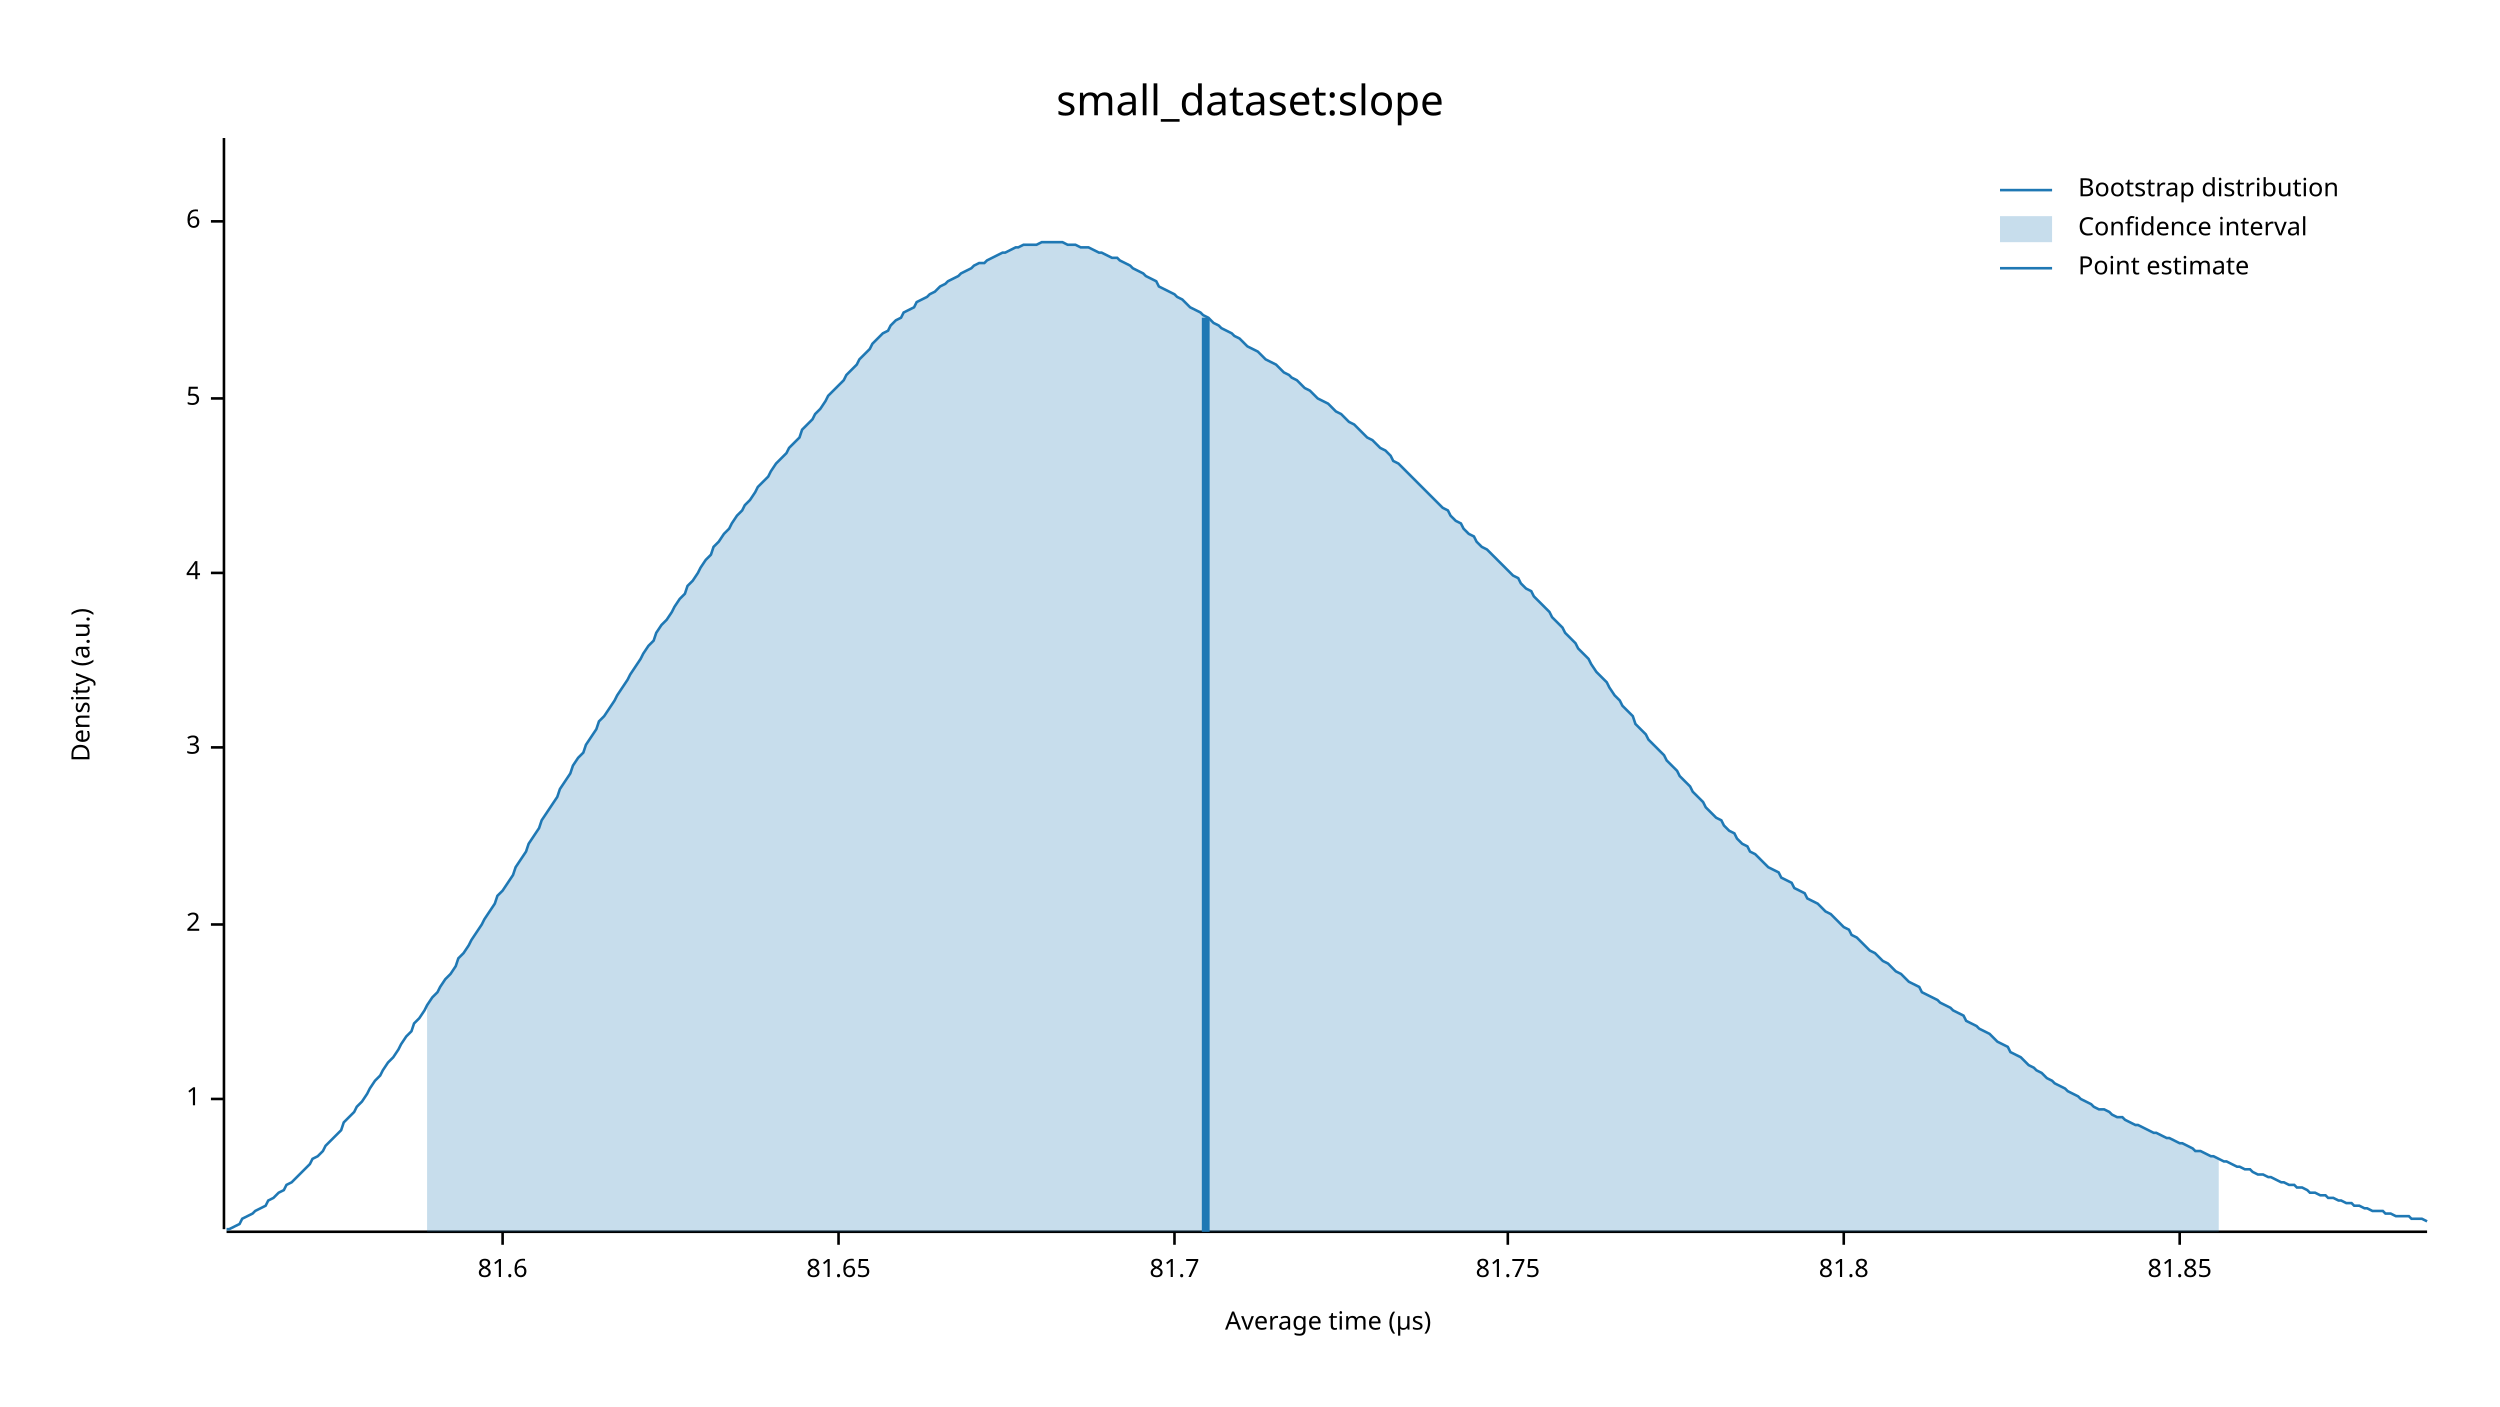
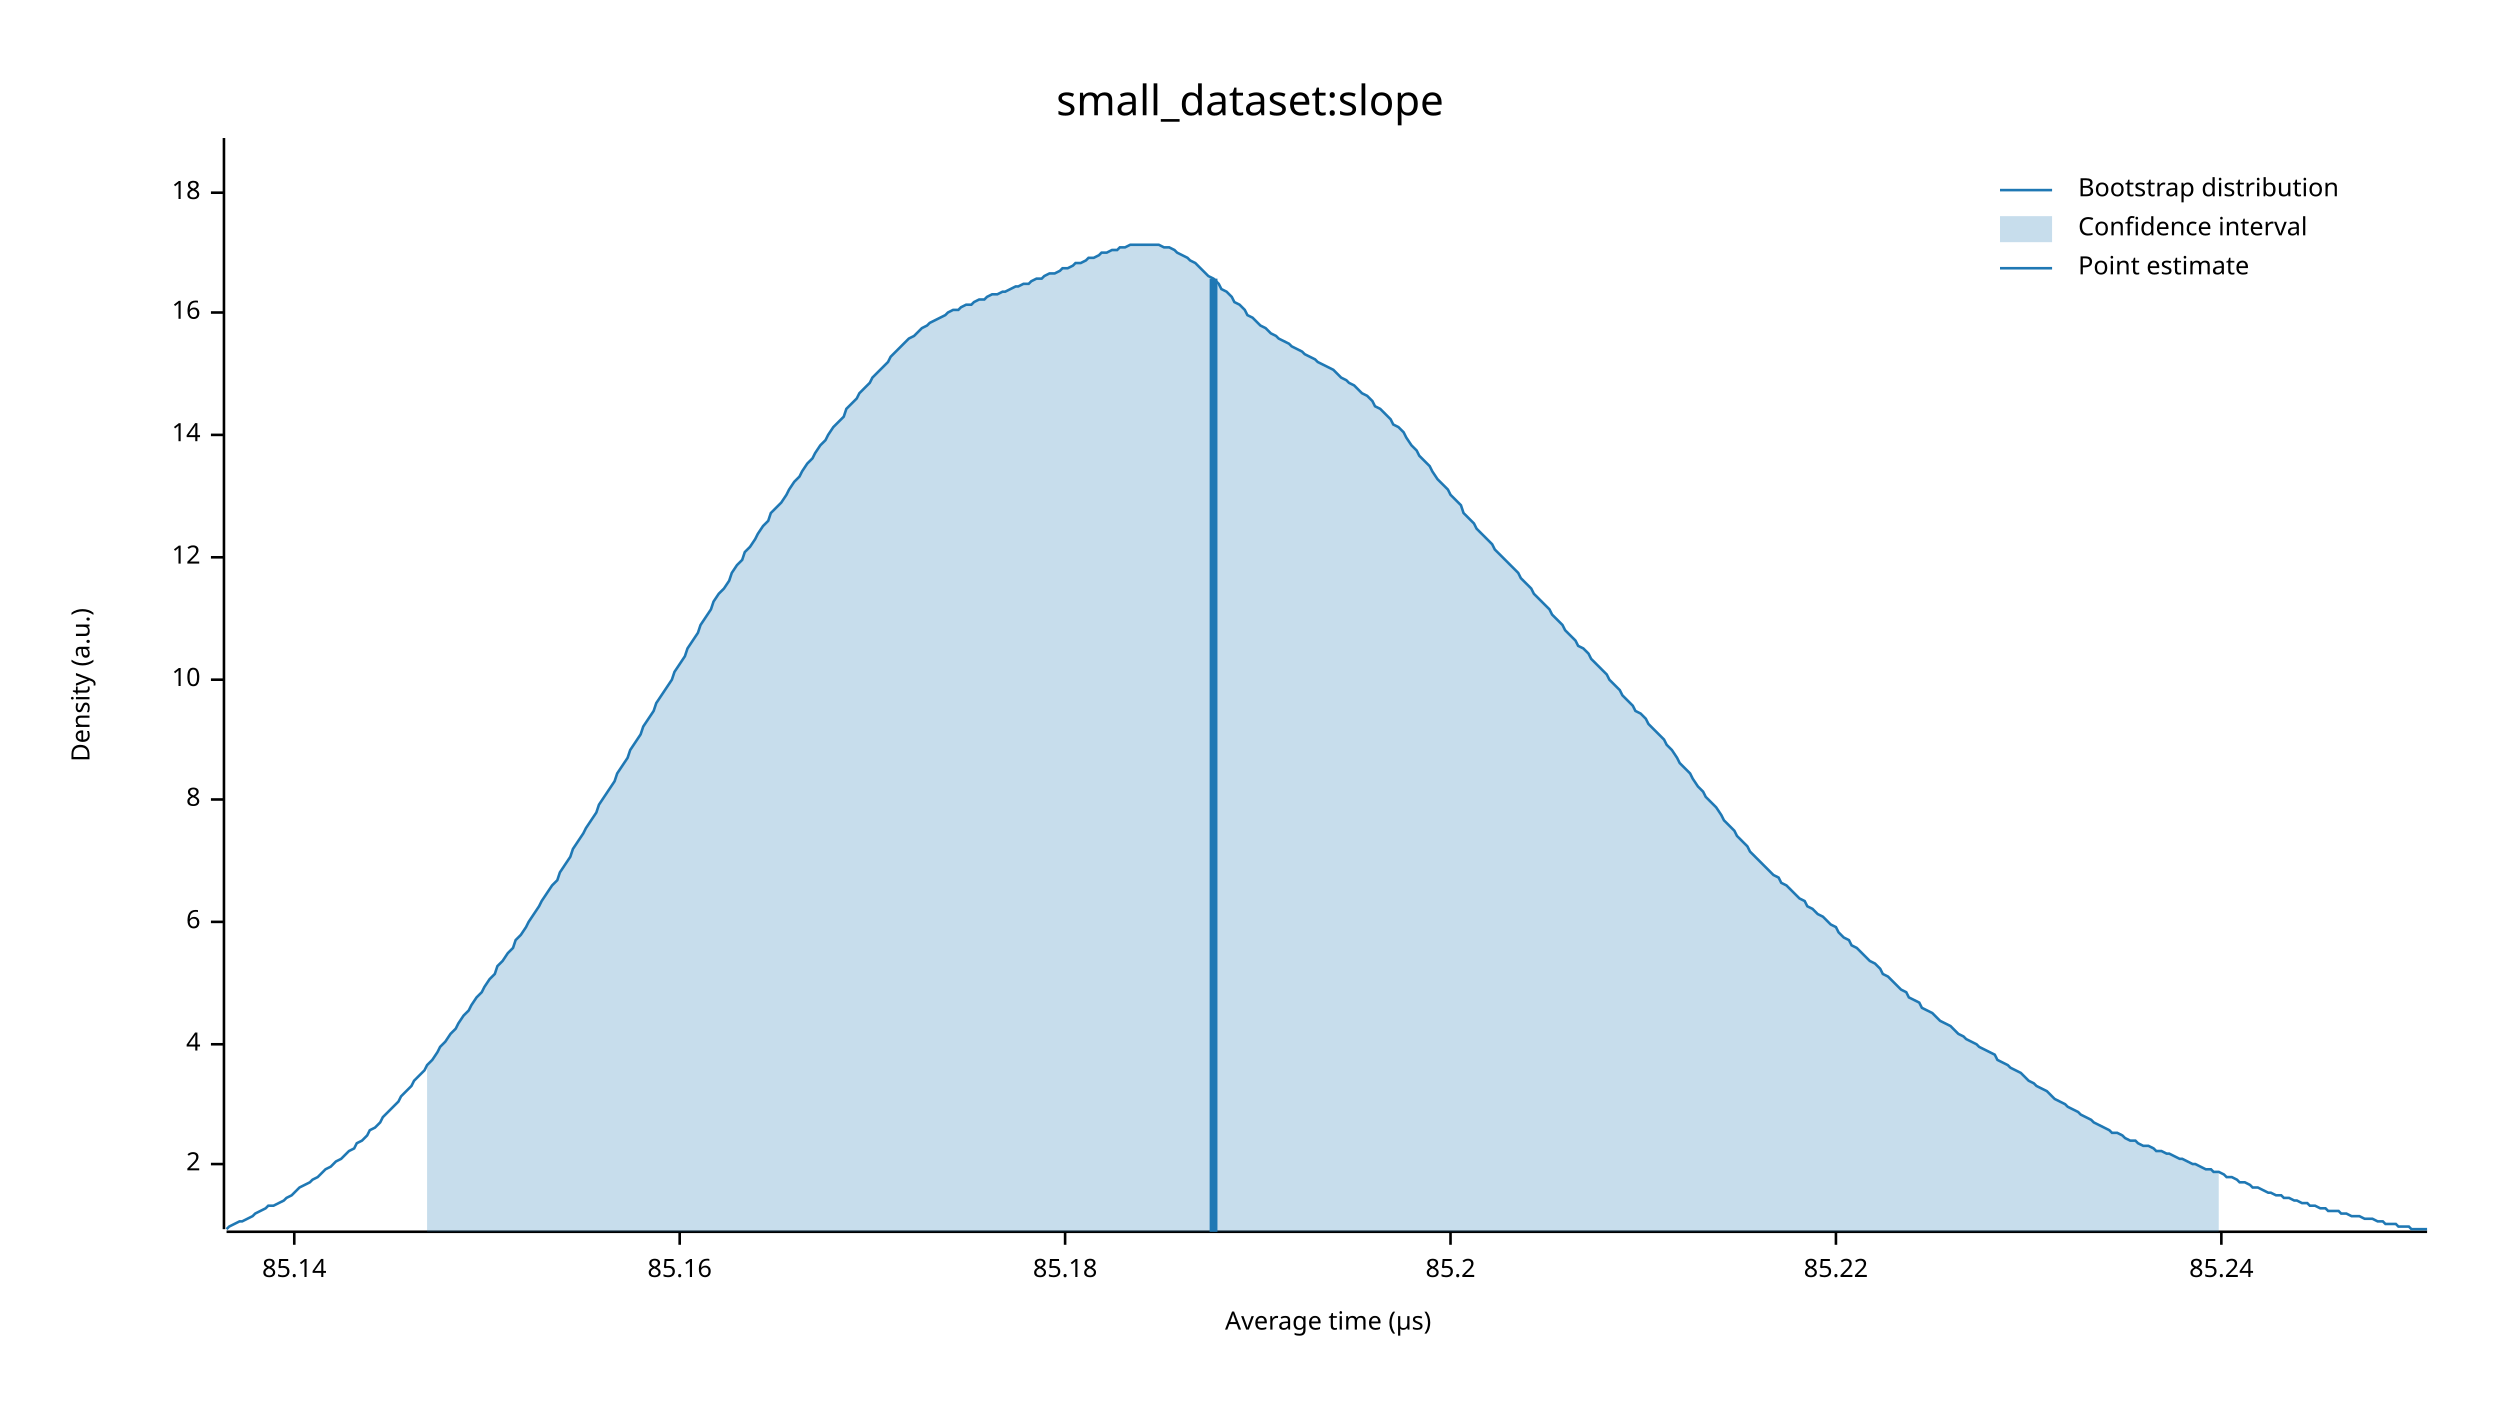
<svg xmlns="http://www.w3.org/2000/svg" width="960" height="540" viewBox="0 0 960 540">
  <text x="480" y="32" dy="0.76em" text-anchor="middle" font-family="sans-serif" font-size="16.129" opacity="1" fill="#000000">
small_dataset:slope
</text>
  <text x="27" y="263" dy="0.76em" text-anchor="middle" font-family="sans-serif" font-size="9.677" opacity="1" fill="#000000" transform="rotate(270, 27, 263)">
Density (a.u.)
</text>
  <text x="510" y="513" dy="-0.5ex" text-anchor="middle" font-family="sans-serif" font-size="9.677" opacity="1" fill="#000000">
Average time (µs)
</text>
  <polyline fill="none" opacity="1" stroke="#000000" stroke-width="1" points="86,53 86,472 " />
-   <text x="77" y="422" dy="0.5ex" text-anchor="end" font-family="sans-serif" font-size="9.677" opacity="1" fill="#000000">
- 1
- </text>
-   <polyline fill="none" opacity="1" stroke="#000000" stroke-width="1" points="81,422 86,422 " />
-   <text x="77" y="355" dy="0.5ex" text-anchor="end" font-family="sans-serif" font-size="9.677" opacity="1" fill="#000000">
+   <text x="77" y="447" dy="0.5ex" text-anchor="end" font-family="sans-serif" font-size="9.677" opacity="1" fill="#000000">
2
</text>
-   <polyline fill="none" opacity="1" stroke="#000000" stroke-width="1" points="81,355 86,355 " />
-   <text x="77" y="287" dy="0.5ex" text-anchor="end" font-family="sans-serif" font-size="9.677" opacity="1" fill="#000000">
- 3
- </text>
-   <polyline fill="none" opacity="1" stroke="#000000" stroke-width="1" points="81,287 86,287 " />
-   <text x="77" y="220" dy="0.5ex" text-anchor="end" font-family="sans-serif" font-size="9.677" opacity="1" fill="#000000">
+   <polyline fill="none" opacity="1" stroke="#000000" stroke-width="1" points="81,447 86,447 " />
+   <text x="77" y="401" dy="0.5ex" text-anchor="end" font-family="sans-serif" font-size="9.677" opacity="1" fill="#000000">
4
</text>
-   <polyline fill="none" opacity="1" stroke="#000000" stroke-width="1" points="81,220 86,220 " />
-   <text x="77" y="153" dy="0.5ex" text-anchor="end" font-family="sans-serif" font-size="9.677" opacity="1" fill="#000000">
- 5
- </text>
-   <polyline fill="none" opacity="1" stroke="#000000" stroke-width="1" points="81,153 86,153 " />
-   <text x="77" y="85" dy="0.5ex" text-anchor="end" font-family="sans-serif" font-size="9.677" opacity="1" fill="#000000">
+   <polyline fill="none" opacity="1" stroke="#000000" stroke-width="1" points="81,401 86,401 " />
+   <text x="77" y="354" dy="0.5ex" text-anchor="end" font-family="sans-serif" font-size="9.677" opacity="1" fill="#000000">
6
</text>
-   <polyline fill="none" opacity="1" stroke="#000000" stroke-width="1" points="81,85 86,85 " />
+   <polyline fill="none" opacity="1" stroke="#000000" stroke-width="1" points="81,354 86,354 " />
+   <text x="77" y="307" dy="0.5ex" text-anchor="end" font-family="sans-serif" font-size="9.677" opacity="1" fill="#000000">
+ 8
+ </text>
+   <polyline fill="none" opacity="1" stroke="#000000" stroke-width="1" points="81,307 86,307 " />
+   <text x="77" y="261" dy="0.5ex" text-anchor="end" font-family="sans-serif" font-size="9.677" opacity="1" fill="#000000">
+ 10
+ </text>
+   <polyline fill="none" opacity="1" stroke="#000000" stroke-width="1" points="81,261 86,261 " />
+   <text x="77" y="214" dy="0.5ex" text-anchor="end" font-family="sans-serif" font-size="9.677" opacity="1" fill="#000000">
+ 12
+ </text>
+   <polyline fill="none" opacity="1" stroke="#000000" stroke-width="1" points="81,214 86,214 " />
+   <text x="77" y="167" dy="0.5ex" text-anchor="end" font-family="sans-serif" font-size="9.677" opacity="1" fill="#000000">
+ 14
+ </text>
+   <polyline fill="none" opacity="1" stroke="#000000" stroke-width="1" points="81,167 86,167 " />
+   <text x="77" y="120" dy="0.5ex" text-anchor="end" font-family="sans-serif" font-size="9.677" opacity="1" fill="#000000">
+ 16
+ </text>
+   <polyline fill="none" opacity="1" stroke="#000000" stroke-width="1" points="81,120 86,120 " />
+   <text x="77" y="74" dy="0.5ex" text-anchor="end" font-family="sans-serif" font-size="9.677" opacity="1" fill="#000000">
+ 18
+ </text>
+   <polyline fill="none" opacity="1" stroke="#000000" stroke-width="1" points="81,74 86,74 " />
  <polyline fill="none" opacity="1" stroke="#000000" stroke-width="1" points="87,473 932,473 " />
-   <text x="193" y="483" dy="0.76em" text-anchor="middle" font-family="sans-serif" font-size="9.677" opacity="1" fill="#000000">
- 81.6
+   <text x="113" y="483" dy="0.76em" text-anchor="middle" font-family="sans-serif" font-size="9.677" opacity="1" fill="#000000">
+ 85.14
</text>
-   <polyline fill="none" opacity="1" stroke="#000000" stroke-width="1" points="193,473 193,478 " />
-   <text x="322" y="483" dy="0.76em" text-anchor="middle" font-family="sans-serif" font-size="9.677" opacity="1" fill="#000000">
- 81.65
+   <polyline fill="none" opacity="1" stroke="#000000" stroke-width="1" points="113,473 113,478 " />
+   <text x="261" y="483" dy="0.76em" text-anchor="middle" font-family="sans-serif" font-size="9.677" opacity="1" fill="#000000">
+ 85.16
</text>
-   <polyline fill="none" opacity="1" stroke="#000000" stroke-width="1" points="322,473 322,478 " />
-   <text x="451" y="483" dy="0.76em" text-anchor="middle" font-family="sans-serif" font-size="9.677" opacity="1" fill="#000000">
- 81.7
+   <polyline fill="none" opacity="1" stroke="#000000" stroke-width="1" points="261,473 261,478 " />
+   <text x="409" y="483" dy="0.76em" text-anchor="middle" font-family="sans-serif" font-size="9.677" opacity="1" fill="#000000">
+ 85.18
</text>
-   <polyline fill="none" opacity="1" stroke="#000000" stroke-width="1" points="451,473 451,478 " />
-   <text x="579" y="483" dy="0.76em" text-anchor="middle" font-family="sans-serif" font-size="9.677" opacity="1" fill="#000000">
- 81.75
+   <polyline fill="none" opacity="1" stroke="#000000" stroke-width="1" points="409,473 409,478 " />
+   <text x="557" y="483" dy="0.76em" text-anchor="middle" font-family="sans-serif" font-size="9.677" opacity="1" fill="#000000">
+ 85.2
</text>
-   <polyline fill="none" opacity="1" stroke="#000000" stroke-width="1" points="579,473 579,478 " />
-   <text x="708" y="483" dy="0.76em" text-anchor="middle" font-family="sans-serif" font-size="9.677" opacity="1" fill="#000000">
- 81.8
+   <polyline fill="none" opacity="1" stroke="#000000" stroke-width="1" points="557,473 557,478 " />
+   <text x="705" y="483" dy="0.76em" text-anchor="middle" font-family="sans-serif" font-size="9.677" opacity="1" fill="#000000">
+ 85.22
</text>
-   <polyline fill="none" opacity="1" stroke="#000000" stroke-width="1" points="708,473 708,478 " />
-   <text x="837" y="483" dy="0.76em" text-anchor="middle" font-family="sans-serif" font-size="9.677" opacity="1" fill="#000000">
- 81.85
+   <polyline fill="none" opacity="1" stroke="#000000" stroke-width="1" points="705,473 705,478 " />
+   <text x="853" y="483" dy="0.76em" text-anchor="middle" font-family="sans-serif" font-size="9.677" opacity="1" fill="#000000">
+ 85.24
</text>
-   <polyline fill="none" opacity="1" stroke="#000000" stroke-width="1" points="837,473 837,478 " />
-   <polyline fill="none" opacity="1" stroke="#1F78B4" stroke-width="1" points="87,472 88,472 90,471 92,470 93,468 95,467 97,466 98,465 100,464 102,463 103,461 105,460 107,458 109,457 110,455 112,454 114,452 115,451 117,449 119,447 120,445 122,444 124,442 125,440 127,438 129,436 131,434 132,431 134,429 136,427 137,425 139,423 141,420 142,418 144,415 146,413 147,411 149,408 151,406 153,403 154,401 156,398 158,396 159,393 161,391 163,388 164,386 166,383 168,381 169,379 171,376 173,374 175,371 176,368 178,366 180,363 181,361 183,358 185,355 186,353 188,350 190,347 191,344 193,342 195,339 197,336 198,333 200,330 202,327 203,324 205,321 207,318 208,315 210,312 212,309 214,306 215,303 217,300 219,297 220,294 222,291 224,289 225,286 227,283 229,280 230,277 232,275 234,272 236,269 237,267 239,264 241,261 242,259 244,256 246,253 247,251 249,248 251,246 252,243 254,240 256,238 258,235 259,233 261,230 263,228 264,225 266,223 268,220 269,218 271,215 273,213 274,210 276,208 278,205 280,203 281,201 283,198 285,196 286,194 288,192 290,189 291,187 293,185 295,183 296,181 298,178 300,176 302,174 303,172 305,170 307,168 308,165 310,163 312,161 313,159 315,157 317,154 318,152 320,150 322,148 324,146 325,144 327,142 329,140 330,138 332,136 334,134 335,132 337,130 339,128 341,127 342,125 344,123 346,122 347,120 349,119 351,118 352,116 354,115 356,114 357,113 359,112 361,110 363,109 364,108 366,107 368,106 369,105 371,104 373,103 374,102 376,101 378,101 379,100 381,99 383,98 385,97 386,97 388,96 390,95 391,95 393,94 395,94 396,94 398,94 400,93 401,93 403,93 405,93 407,93 408,93 410,94 412,94 413,94 415,95 417,95 418,95 420,96 422,97 423,97 425,98 427,99 429,99 430,100 432,101 434,102 435,103 437,104 439,105 440,106 442,107 444,108 445,110 447,111 449,112 451,113 452,114 454,115 456,117 457,118 459,119 461,120 462,121 464,122 466,124 468,125 469,126 471,127 473,128 474,129 476,130 478,132 479,133 481,134 483,135 484,136 486,138 488,139 490,140 491,141 493,143 495,144 496,145 498,146 500,148 501,149 503,150 505,152 506,153 508,154 510,155 512,157 513,158 515,159 517,161 518,162 520,163 522,165 523,166 525,168 527,169 528,170 530,172 532,173 534,175 535,177 537,178 539,180 540,181 542,183 544,185 545,186 547,188 549,190 550,191 552,193 554,195 556,196 557,198 559,200 561,201 562,203 564,205 566,206 567,208 569,210 571,211 573,213 574,214 576,216 578,218 579,219 581,221 583,222 584,224 586,226 588,227 589,229 591,231 593,233 595,235 596,237 598,239 600,241 601,243 603,245 605,247 606,249 608,251 610,253 611,255 613,258 615,260 617,262 618,264 620,267 622,269 623,271 625,273 627,275 628,278 630,280 632,282 633,284 635,286 637,288 639,290 640,292 642,294 644,296 645,298 647,300 649,302 650,304 652,306 654,308 655,310 657,312 659,314 661,315 662,317 664,319 666,320 667,322 669,324 671,325 672,327 674,328 676,330 677,331 679,333 681,334 683,335 684,337 686,338 688,339 689,341 691,342 693,343 694,345 696,346 698,347 700,349 701,350 703,351 705,353 706,354 708,356 710,357 711,359 713,360 715,362 716,363 718,365 720,366 722,368 723,369 725,370 727,372 728,373 730,374 732,376 733,377 735,378 737,379 738,381 740,382 742,383 744,384 745,385 747,386 749,387 750,388 752,389 754,390 755,392 757,393 759,394 760,395 762,396 764,397 766,399 767,400 769,401 771,402 772,404 774,405 776,406 777,407 779,409 781,410 782,411 784,412 786,414 788,415 789,416 791,417 793,418 794,419 796,420 798,421 799,422 801,423 803,424 804,425 806,426 808,426 810,427 811,428 813,429 815,429 816,430 818,431 820,432 821,432 823,433 825,434 827,435 828,435 830,436 832,437 833,437 835,438 837,439 838,439 840,440 842,441 843,442 845,442 847,443 849,444 850,444 852,445 854,446 855,446 857,447 859,448 860,448 862,449 864,449 865,450 867,451 869,451 871,452 872,452 874,453 876,454 877,454 879,455 881,455 882,456 884,456 886,457 887,458 889,458 891,459 893,459 894,460 896,460 898,461 899,461 901,462 903,462 904,463 906,463 908,464 909,464 911,465 913,465 915,465 916,466 918,466 920,467 921,467 923,467 925,467 926,468 928,468 930,468 932,469 " />
-   <polygon opacity="0.25" fill="#1F78B4" points="164,386 166,383 168,381 169,379 171,376 173,374 175,371 176,368 178,366 180,363 181,361 183,358 185,355 186,353 188,350 190,347 191,344 193,342 195,339 197,336 198,333 200,330 202,327 203,324 205,321 207,318 208,315 210,312 212,309 214,306 215,303 217,300 219,297 220,294 222,291 224,289 225,286 227,283 229,280 230,277 232,275 234,272 236,269 237,267 239,264 241,261 242,259 244,256 246,253 247,251 249,248 251,246 252,243 254,240 256,238 258,235 259,233 261,230 263,228 264,225 266,223 268,220 269,218 271,215 273,213 274,210 276,208 278,205 280,203 281,201 283,198 285,196 286,194 288,192 290,189 291,187 293,185 295,183 296,181 298,178 300,176 302,174 303,172 305,170 307,168 308,165 310,163 312,161 313,159 315,157 317,154 318,152 320,150 322,148 324,146 325,144 327,142 329,140 330,138 332,136 334,134 335,132 337,130 339,128 341,127 342,125 344,123 346,122 347,120 349,119 351,118 352,116 354,115 356,114 357,113 359,112 361,110 363,109 364,108 366,107 368,106 369,105 371,104 373,103 374,102 376,101 378,101 379,100 381,99 383,98 385,97 386,97 388,96 390,95 391,95 393,94 395,94 396,94 398,94 400,93 401,93 403,93 405,93 407,93 408,93 410,94 412,94 413,94 415,95 417,95 418,95 420,96 422,97 423,97 425,98 427,99 429,99 430,100 432,101 434,102 435,103 437,104 439,105 440,106 442,107 444,108 445,110 447,111 449,112 451,113 452,114 454,115 456,117 457,118 459,119 461,120 462,121 464,122 466,124 468,125 469,126 471,127 473,128 474,129 476,130 478,132 479,133 481,134 483,135 484,136 486,138 488,139 490,140 491,141 493,143 495,144 496,145 498,146 500,148 501,149 503,150 505,152 506,153 508,154 510,155 512,157 513,158 515,159 517,161 518,162 520,163 522,165 523,166 525,168 527,169 528,170 530,172 532,173 534,175 535,177 537,178 539,180 540,181 542,183 544,185 545,186 547,188 549,190 550,191 552,193 554,195 556,196 557,198 559,200 561,201 562,203 564,205 566,206 567,208 569,210 571,211 573,213 574,214 576,216 578,218 579,219 581,221 583,222 584,224 586,226 588,227 589,229 591,231 593,233 595,235 596,237 598,239 600,241 601,243 603,245 605,247 606,249 608,251 610,253 611,255 613,258 615,260 617,262 618,264 620,267 622,269 623,271 625,273 627,275 628,278 630,280 632,282 633,284 635,286 637,288 639,290 640,292 642,294 644,296 645,298 647,300 649,302 650,304 652,306 654,308 655,310 657,312 659,314 661,315 662,317 664,319 666,320 667,322 669,324 671,325 672,327 674,328 676,330 677,331 679,333 681,334 683,335 684,337 686,338 688,339 689,341 691,342 693,343 694,345 696,346 698,347 700,349 701,350 703,351 705,353 706,354 708,356 710,357 711,359 713,360 715,362 716,363 718,365 720,366 722,368 723,369 725,370 727,372 728,373 730,374 732,376 733,377 735,378 737,379 738,381 740,382 742,383 744,384 745,385 747,386 749,387 750,388 752,389 754,390 755,392 757,393 759,394 760,395 762,396 764,397 766,399 767,400 769,401 771,402 772,404 774,405 776,406 777,407 779,409 781,410 782,411 784,412 786,414 788,415 789,416 791,417 793,418 794,419 796,420 798,421 799,422 801,423 803,424 804,425 806,426 808,426 810,427 811,428 813,429 815,429 816,430 818,431 820,432 821,432 823,433 825,434 827,435 828,435 830,436 832,437 833,437 835,438 837,439 838,439 840,440 842,441 843,442 845,442 847,443 849,444 850,444 852,445 852,473 164,473 " />
-   <polyline fill="none" opacity="1" stroke="#1F78B4" stroke-width="3" points="463,473 463,122 " />
+   <polyline fill="none" opacity="1" stroke="#000000" stroke-width="1" points="853,473 853,478 " />
+   <polyline fill="none" opacity="1" stroke="#1F78B4" stroke-width="1" points="87,472 88,471 90,470 92,469 93,469 95,468 97,467 98,466 100,465 102,464 103,463 105,463 107,462 109,461 110,460 112,459 114,457 115,456 117,455 119,454 120,453 122,452 124,450 125,449 127,448 129,446 131,445 132,444 134,442 136,441 137,439 139,438 141,436 142,434 144,433 146,431 147,429 149,427 151,425 153,423 154,421 156,419 158,417 159,415 161,413 163,411 164,409 166,407 168,404 169,402 171,400 173,397 175,395 176,393 178,390 180,388 181,386 183,383 185,381 186,379 188,376 190,374 191,371 193,369 195,366 197,364 198,361 200,359 202,356 203,354 205,351 207,348 208,346 210,343 212,340 214,338 215,335 217,332 219,329 220,326 222,323 224,320 225,318 227,315 229,312 230,309 232,306 234,303 236,300 237,297 239,294 241,291 242,288 244,285 246,282 247,279 249,276 251,273 252,270 254,267 256,264 258,261 259,258 261,255 263,252 264,249 266,246 268,243 269,240 271,237 273,234 274,231 276,228 278,226 280,223 281,220 283,217 285,215 286,212 288,210 290,207 291,205 293,202 295,200 296,197 298,195 300,193 302,190 303,188 305,185 307,183 308,181 310,178 312,176 313,174 315,171 317,169 318,167 320,164 322,162 324,160 325,157 327,155 329,153 330,151 332,149 334,147 335,145 337,143 339,141 341,139 342,137 344,135 346,133 347,132 349,130 351,129 352,128 354,126 356,125 357,124 359,123 361,122 363,121 364,120 366,119 368,119 369,118 371,117 373,117 374,116 376,115 378,115 379,114 381,113 383,113 385,112 386,112 388,111 390,110 391,110 393,109 395,109 396,108 398,107 400,107 401,106 403,105 405,105 407,104 408,103 410,103 412,102 413,101 415,101 417,100 418,99 420,99 422,98 423,97 425,97 427,96 429,96 430,95 432,95 434,94 435,94 437,94 439,94 440,94 442,94 444,94 445,94 447,95 449,95 451,96 452,97 454,98 456,99 457,100 459,101 461,103 462,104 464,106 466,107 468,109 469,111 471,112 473,114 474,116 476,117 478,119 479,121 481,122 483,124 484,125 486,126 488,128 490,129 491,130 493,131 495,132 496,133 498,134 500,135 501,136 503,137 505,138 506,139 508,140 510,141 512,142 513,143 515,145 517,146 518,147 520,148 522,150 523,151 525,152 527,154 528,156 530,157 532,159 534,161 535,163 537,164 539,166 540,168 542,171 544,173 545,175 547,177 549,179 550,181 552,184 554,186 556,188 557,190 559,192 561,194 562,197 564,199 566,201 567,203 569,205 571,207 573,209 574,211 576,213 578,215 579,216 581,218 583,220 584,222 586,224 588,226 589,228 591,230 593,232 595,234 596,236 598,238 600,240 601,242 603,244 605,246 606,248 608,249 610,251 611,253 613,255 615,257 617,259 618,261 620,263 622,265 623,267 625,269 627,271 628,273 630,274 632,276 633,278 635,280 637,282 639,284 640,286 642,288 644,291 645,293 647,295 649,297 650,299 652,302 654,304 655,306 657,308 659,310 661,313 662,315 664,317 666,319 667,321 669,323 671,325 672,327 674,329 676,331 677,332 679,334 681,336 683,337 684,339 686,340 688,342 689,343 691,345 693,346 694,348 696,349 698,351 700,352 701,353 703,355 705,356 706,358 708,360 710,361 711,363 713,364 715,366 716,367 718,369 720,370 722,372 723,374 725,375 727,377 728,378 730,380 732,381 733,383 735,384 737,385 738,387 740,388 742,389 744,391 745,392 747,393 749,394 750,395 752,397 754,398 755,399 757,400 759,401 760,402 762,403 764,404 766,405 767,407 769,408 771,409 772,410 774,411 776,412 777,413 779,415 781,416 782,417 784,418 786,419 788,421 789,422 791,423 793,424 794,425 796,426 798,427 799,428 801,429 803,430 804,431 806,432 808,433 810,434 811,435 813,435 815,436 816,437 818,438 820,438 821,439 823,440 825,440 827,441 828,442 830,442 832,443 833,443 835,444 837,445 838,445 840,446 842,447 843,447 845,448 847,449 849,449 850,450 852,450 854,451 855,452 857,452 859,453 860,454 862,454 864,455 865,456 867,456 869,457 871,458 872,458 874,459 876,459 877,460 879,460 881,461 882,461 884,462 886,462 887,463 889,463 891,464 893,464 894,465 896,465 898,465 899,466 901,466 903,467 904,467 906,467 908,468 909,468 911,468 913,469 915,469 916,470 918,470 920,470 921,471 923,471 925,471 926,472 928,472 930,472 932,472 " />
+   <polygon opacity="0.25" fill="#1F78B4" points="164,409 166,407 168,404 169,402 171,400 173,397 175,395 176,393 178,390 180,388 181,386 183,383 185,381 186,379 188,376 190,374 191,371 193,369 195,366 197,364 198,361 200,359 202,356 203,354 205,351 207,348 208,346 210,343 212,340 214,338 215,335 217,332 219,329 220,326 222,323 224,320 225,318 227,315 229,312 230,309 232,306 234,303 236,300 237,297 239,294 241,291 242,288 244,285 246,282 247,279 249,276 251,273 252,270 254,267 256,264 258,261 259,258 261,255 263,252 264,249 266,246 268,243 269,240 271,237 273,234 274,231 276,228 278,226 280,223 281,220 283,217 285,215 286,212 288,210 290,207 291,205 293,202 295,200 296,197 298,195 300,193 302,190 303,188 305,185 307,183 308,181 310,178 312,176 313,174 315,171 317,169 318,167 320,164 322,162 324,160 325,157 327,155 329,153 330,151 332,149 334,147 335,145 337,143 339,141 341,139 342,137 344,135 346,133 347,132 349,130 351,129 352,128 354,126 356,125 357,124 359,123 361,122 363,121 364,120 366,119 368,119 369,118 371,117 373,117 374,116 376,115 378,115 379,114 381,113 383,113 385,112 386,112 388,111 390,110 391,110 393,109 395,109 396,108 398,107 400,107 401,106 403,105 405,105 407,104 408,103 410,103 412,102 413,101 415,101 417,100 418,99 420,99 422,98 423,97 425,97 427,96 429,96 430,95 432,95 434,94 435,94 437,94 439,94 440,94 442,94 444,94 445,94 447,95 449,95 451,96 452,97 454,98 456,99 457,100 459,101 461,103 462,104 464,106 466,107 468,109 469,111 471,112 473,114 474,116 476,117 478,119 479,121 481,122 483,124 484,125 486,126 488,128 490,129 491,130 493,131 495,132 496,133 498,134 500,135 501,136 503,137 505,138 506,139 508,140 510,141 512,142 513,143 515,145 517,146 518,147 520,148 522,150 523,151 525,152 527,154 528,156 530,157 532,159 534,161 535,163 537,164 539,166 540,168 542,171 544,173 545,175 547,177 549,179 550,181 552,184 554,186 556,188 557,190 559,192 561,194 562,197 564,199 566,201 567,203 569,205 571,207 573,209 574,211 576,213 578,215 579,216 581,218 583,220 584,222 586,224 588,226 589,228 591,230 593,232 595,234 596,236 598,238 600,240 601,242 603,244 605,246 606,248 608,249 610,251 611,253 613,255 615,257 617,259 618,261 620,263 622,265 623,267 625,269 627,271 628,273 630,274 632,276 633,278 635,280 637,282 639,284 640,286 642,288 644,291 645,293 647,295 649,297 650,299 652,302 654,304 655,306 657,308 659,310 661,313 662,315 664,317 666,319 667,321 669,323 671,325 672,327 674,329 676,331 677,332 679,334 681,336 683,337 684,339 686,340 688,342 689,343 691,345 693,346 694,348 696,349 698,351 700,352 701,353 703,355 705,356 706,358 708,360 710,361 711,363 713,364 715,366 716,367 718,369 720,370 722,372 723,374 725,375 727,377 728,378 730,380 732,381 733,383 735,384 737,385 738,387 740,388 742,389 744,391 745,392 747,393 749,394 750,395 752,397 754,398 755,399 757,400 759,401 760,402 762,403 764,404 766,405 767,407 769,408 771,409 772,410 774,411 776,412 777,413 779,415 781,416 782,417 784,418 786,419 788,421 789,422 791,423 793,424 794,425 796,426 798,427 799,428 801,429 803,430 804,431 806,432 808,433 810,434 811,435 813,435 815,436 816,437 818,438 820,438 821,439 823,440 825,440 827,441 828,442 830,442 832,443 833,443 835,444 837,445 838,445 840,446 842,447 843,447 845,448 847,449 849,449 850,450 852,450 852,473 164,473 " />
+   <polyline fill="none" opacity="1" stroke="#1F78B4" stroke-width="3" points="466,473 466,107 " />
  <text x="798" y="68" dy="0.76em" text-anchor="start" font-family="sans-serif" font-size="9.677" opacity="1" fill="#000000">
Bootstrap distribution
</text>
  <text x="798" y="83" dy="0.76em" text-anchor="start" font-family="sans-serif" font-size="9.677" opacity="1" fill="#000000">
Confidence interval
</text>
  <text x="798" y="98" dy="0.76em" text-anchor="start" font-family="sans-serif" font-size="9.677" opacity="1" fill="#000000">
Point estimate
</text>
  <polyline fill="none" opacity="1" stroke="#1F78B4" stroke-width="1" points="768,73 788,73 " />
  <rect x="768" y="83" width="20" height="10" opacity="0.25" fill="#1F78B4" stroke="none" />
  <polyline fill="none" opacity="1" stroke="#1F78B4" stroke-width="1" points="768,103 788,103 " />
</svg>
